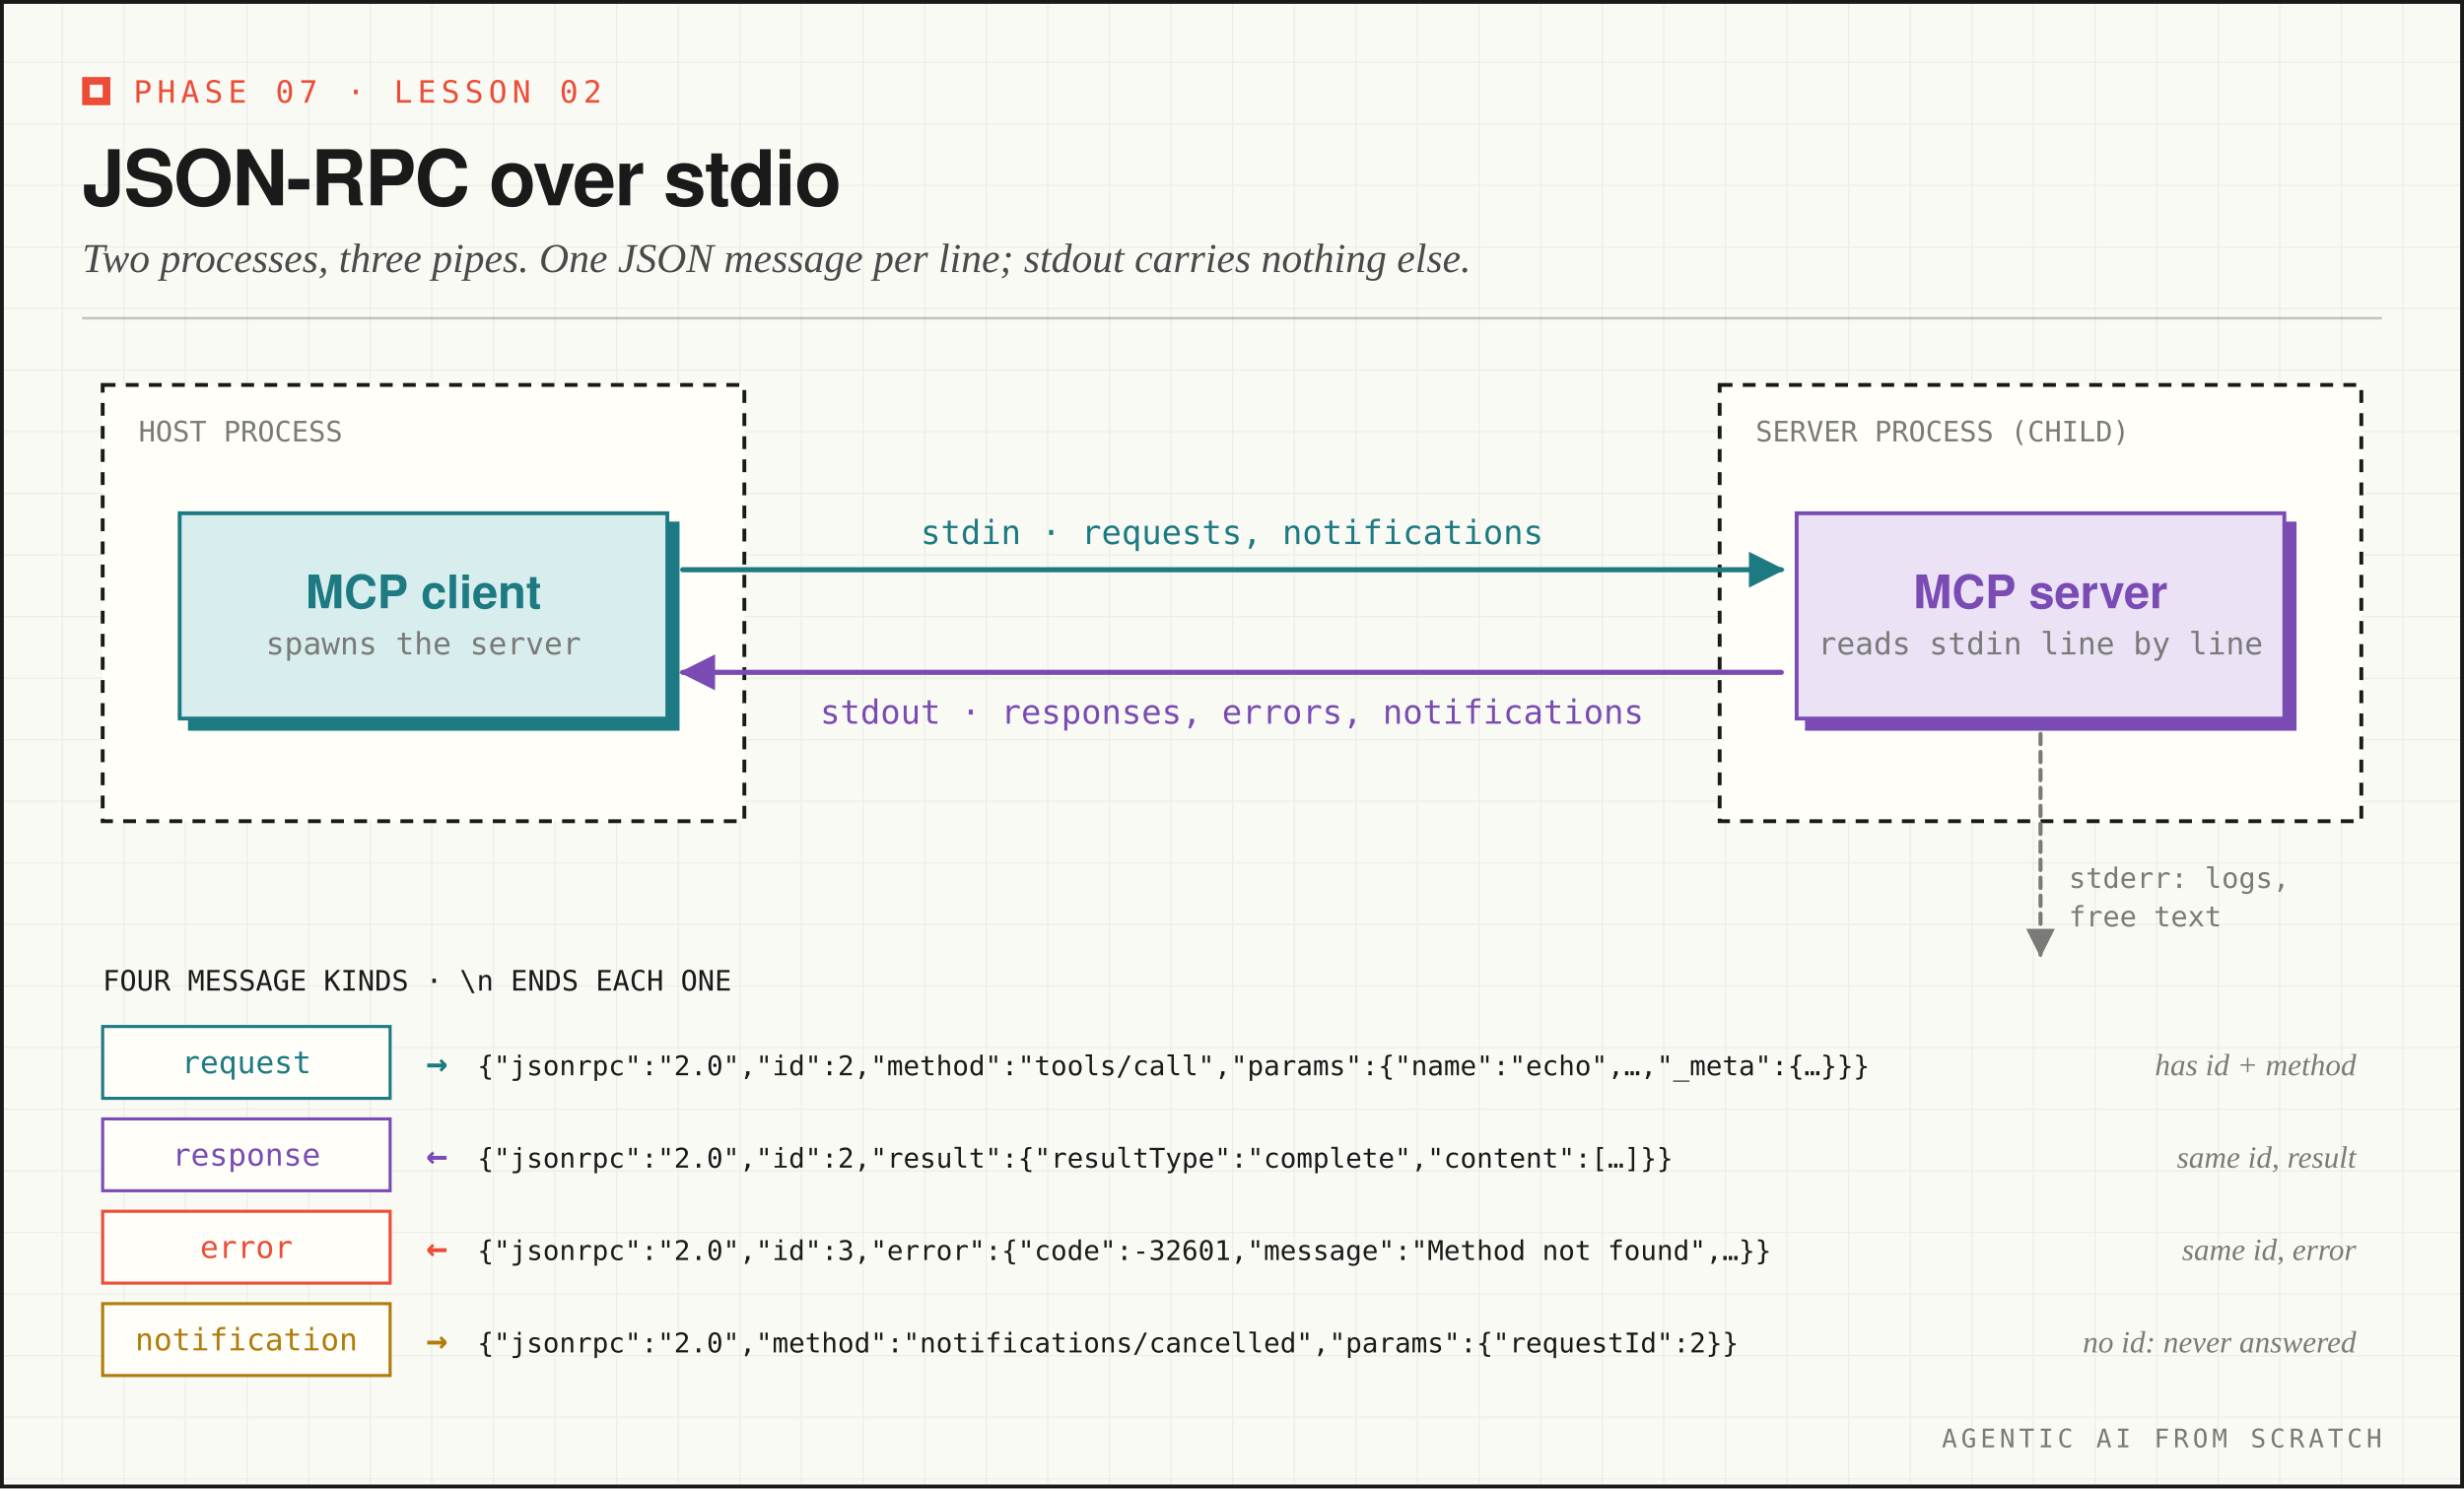
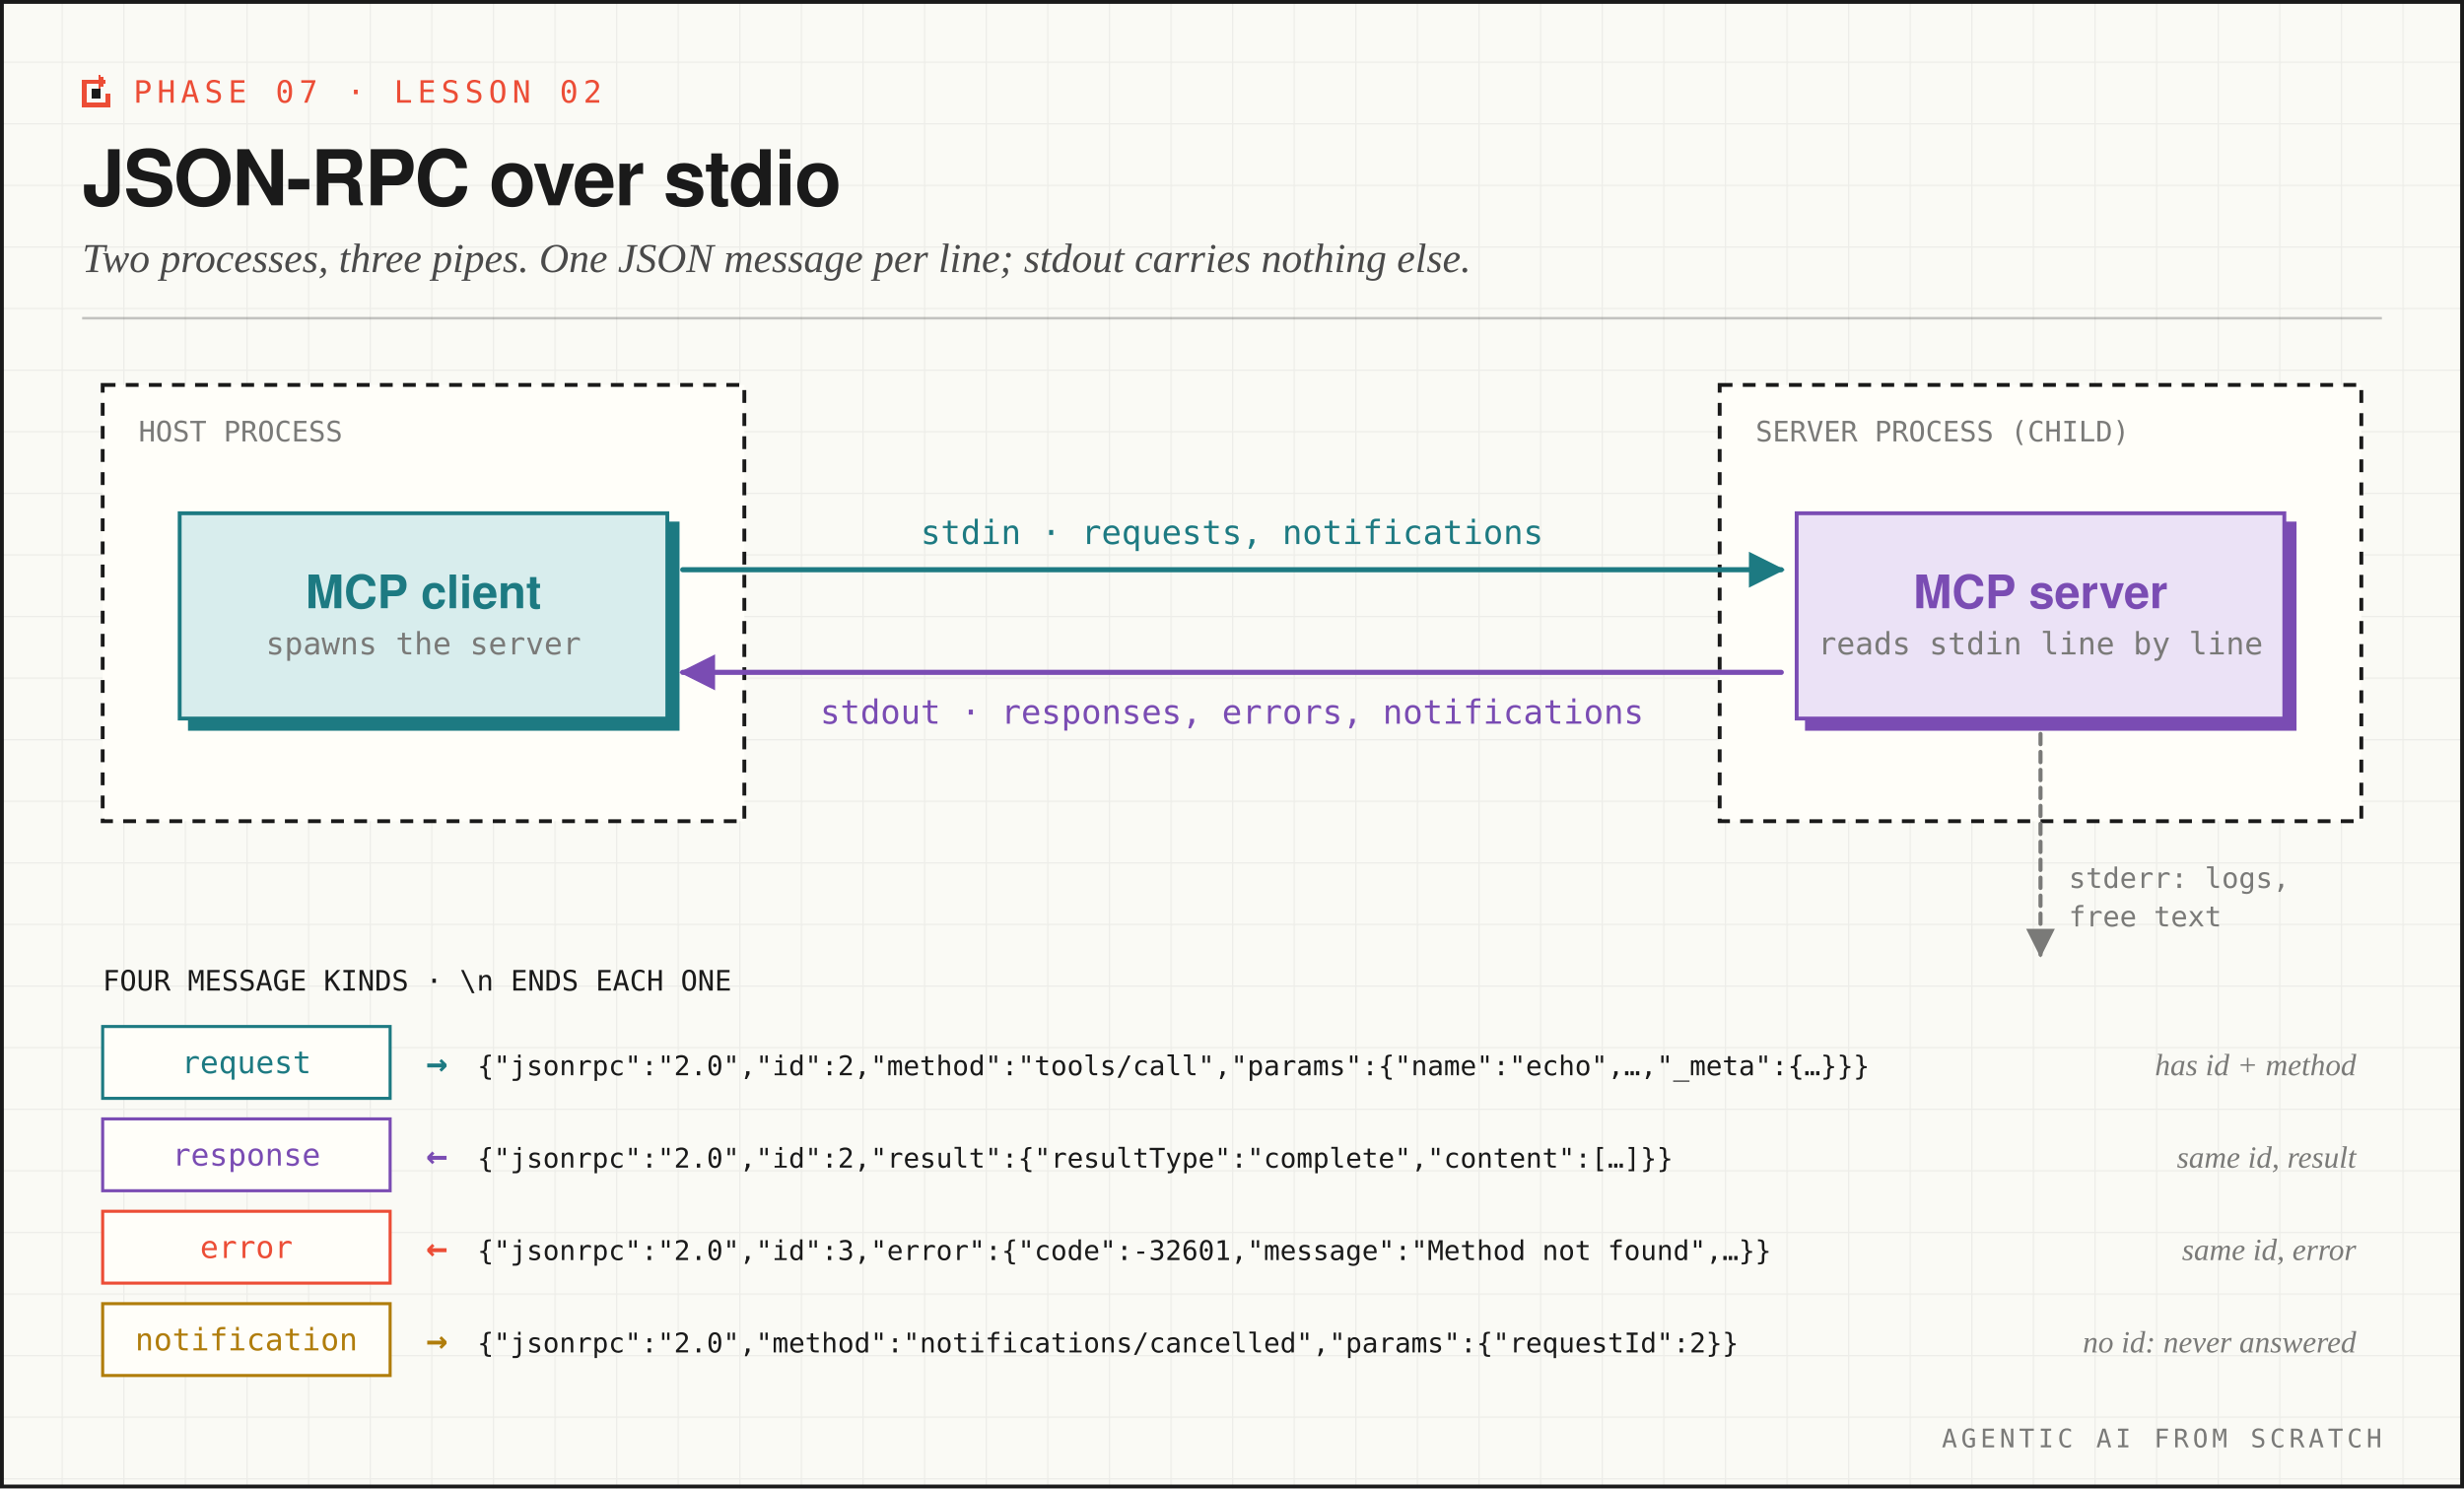
<svg xmlns="http://www.w3.org/2000/svg" width="960" height="580" viewBox="0 0 960 580" role="img" aria-label="JSON-RPC over stdio">
  <defs>
    <pattern id="grid" width="24" height="24" patternUnits="userSpaceOnUse">
      <path d="M24 0H0V24" fill="none" stroke="rgba(26,26,26,0.055)" stroke-width="1" />
    </pattern>
    <marker id="ar-ink" viewBox="0 0 10 10" refX="9" refY="5" markerWidth="7" markerHeight="7" orient="auto-start-reverse">
      <path d="M0 0L10 5L0 10z" fill="#1a1a1a" />
    </marker>
    <marker id="ar-ink-s" viewBox="0 0 10 10" refX="9" refY="5" markerWidth="7" markerHeight="7" orient="auto-start-reverse">
      <path d="M0 0L10 5L0 10z" fill="#1a1a1a" />
    </marker>
    <marker id="ar-red" viewBox="0 0 10 10" refX="9" refY="5" markerWidth="7" markerHeight="7" orient="auto-start-reverse">
      <path d="M0 0L10 5L0 10z" fill="#EC4D36" />
    </marker>
    <marker id="ar-red-s" viewBox="0 0 10 10" refX="9" refY="5" markerWidth="7" markerHeight="7" orient="auto-start-reverse">
      <path d="M0 0L10 5L0 10z" fill="#EC4D36" />
    </marker>
    <marker id="ar-teal" viewBox="0 0 10 10" refX="9" refY="5" markerWidth="7" markerHeight="7" orient="auto-start-reverse">
      <path d="M0 0L10 5L0 10z" fill="#1d7a82" />
    </marker>
    <marker id="ar-teal-s" viewBox="0 0 10 10" refX="9" refY="5" markerWidth="7" markerHeight="7" orient="auto-start-reverse">
      <path d="M0 0L10 5L0 10z" fill="#1d7a82" />
    </marker>
    <marker id="ar-amber" viewBox="0 0 10 10" refX="9" refY="5" markerWidth="7" markerHeight="7" orient="auto-start-reverse">
      <path d="M0 0L10 5L0 10z" fill="#b07d0c" />
    </marker>
    <marker id="ar-amber-s" viewBox="0 0 10 10" refX="9" refY="5" markerWidth="7" markerHeight="7" orient="auto-start-reverse">
      <path d="M0 0L10 5L0 10z" fill="#b07d0c" />
    </marker>
    <marker id="ar-violet" viewBox="0 0 10 10" refX="9" refY="5" markerWidth="7" markerHeight="7" orient="auto-start-reverse">
      <path d="M0 0L10 5L0 10z" fill="#7a4cb3" />
    </marker>
    <marker id="ar-violet-s" viewBox="0 0 10 10" refX="9" refY="5" markerWidth="7" markerHeight="7" orient="auto-start-reverse">
      <path d="M0 0L10 5L0 10z" fill="#7a4cb3" />
    </marker>
    <marker id="ar-mute" viewBox="0 0 10 10" refX="9" refY="5" markerWidth="7" markerHeight="7" orient="auto-start-reverse">
      <path d="M0 0L10 5L0 10z" fill="#7a7a78" />
    </marker>
    <marker id="ar-mute-s" viewBox="0 0 10 10" refX="9" refY="5" markerWidth="7" markerHeight="7" orient="auto-start-reverse">
      <path d="M0 0L10 5L0 10z" fill="#7a7a78" />
    </marker>
    <marker id="ar-green" viewBox="0 0 10 10" refX="9" refY="5" markerWidth="7" markerHeight="7" orient="auto-start-reverse">
      <path d="M0 0L10 5L0 10z" fill="#2f7d3a" />
    </marker>
    <marker id="ar-green-s" viewBox="0 0 10 10" refX="9" refY="5" markerWidth="7" markerHeight="7" orient="auto-start-reverse">
      <path d="M0 0L10 5L0 10z" fill="#2f7d3a" />
    </marker>
  </defs>
  <rect width="960" height="580" fill="#fafaf5" />
  <rect width="960" height="580" fill="url(#grid)" />
  <rect x="0.75" y="0.75" width="958.5" height="578.5" fill="none" stroke="#1a1a1a" stroke-width="1.5" />
-   <rect x="32" y="30" width="11" height="11" fill="#EC4D36" />
-   <rect x="35" y="33" width="5" height="5" fill="#fafaf5" />
+   <g transform="translate(30.1667 28.1667) scale(0.916667)" shape-rendering="crispEdges">
+     <path d="M2 3h7v2H4v8h8V9h2v6H2zM9 1h1v6H9zM10 2h1v4h-1zM11 3h1v2h-1z" fill="#EC4D36" />
+     <path d="M6 7h4v4H6z" fill="#1a1a1a" />
+   </g>
  <text x="52" y="40" font-family="'JetBrains Mono',ui-monospace,Menlo,Consolas,monospace" font-size="12" letter-spacing="2" fill="#EC4D36">PHASE 07 · LESSON 02</text>
  <text x="32" y="80" font-family="'Space Grotesk','Helvetica Neue',Helvetica,Arial,sans-serif" font-size="30" font-weight="700" letter-spacing="-0.5" fill="#1a1a1a">JSON-RPC over stdio</text>
  <text x="32" y="106" font-family="'Source Serif 4',Georgia,'Times New Roman',serif" font-size="16" font-style="italic" fill="#4a4a4a">Two processes, three pipes. One JSON message per line; stdout carries nothing else.</text>
  <line x1="32" y1="124" x2="928" y2="124" stroke="#1a1a1a" stroke-width="1" opacity="0.25" />
  <rect x="40" y="150" width="250" height="170" fill="#fffef9" stroke="#1a1a1a" stroke-width="1.5" stroke-dasharray="5 4" />
  <text x="54" y="172" font-family="'JetBrains Mono',ui-monospace,Menlo,Consolas,monospace" font-size="11" fill="#7a7a78">HOST PROCESS</text>
  <rect x="74" y="204" width="190" height="80" fill="#1d7a82" stroke="#1d7a82" stroke-width="1.5" />
  <rect x="70" y="200" width="190" height="80" fill="#d8eded" stroke="#1d7a82" stroke-width="1.5" />
  <text x="165.0" y="237.0" font-family="'Space Grotesk','Helvetica Neue',Helvetica,Arial,sans-serif" font-size="18" fill="#1d7a82" font-weight="600" text-anchor="middle">MCP client</text>
  <text x="165.0" y="255.0" font-family="'JetBrains Mono',ui-monospace,Menlo,Consolas,monospace" font-size="12" fill="#7a7a78" text-anchor="middle">spawns the server</text>
  <rect x="670" y="150" width="250" height="170" fill="#fffef9" stroke="#1a1a1a" stroke-width="1.5" stroke-dasharray="5 4" />
  <text x="684" y="172" font-family="'JetBrains Mono',ui-monospace,Menlo,Consolas,monospace" font-size="11" fill="#7a7a78">SERVER PROCESS (CHILD)</text>
  <rect x="704" y="204" width="190" height="80" fill="#7a4cb3" stroke="#7a4cb3" stroke-width="1.5" />
  <rect x="700" y="200" width="190" height="80" fill="#ebe2f6" stroke="#7a4cb3" stroke-width="1.5" />
  <text x="795.0" y="237.0" font-family="'Space Grotesk','Helvetica Neue',Helvetica,Arial,sans-serif" font-size="18" fill="#7a4cb3" font-weight="600" text-anchor="middle">MCP server</text>
  <text x="795.0" y="255.0" font-family="'JetBrains Mono',ui-monospace,Menlo,Consolas,monospace" font-size="12" fill="#7a7a78" text-anchor="middle">reads stdin line by line</text>
  <path d="M266 222 L694 222" fill="none" stroke="#1d7a82" stroke-width="2" stroke-linejoin="round" stroke-linecap="round" marker-end="url(#ar-teal)" />
  <text x="480" y="212" font-family="'JetBrains Mono',ui-monospace,Menlo,Consolas,monospace" font-size="13" fill="#1d7a82" text-anchor="middle">stdin  · requests, notifications</text>
  <path d="M694 262 L266 262" fill="none" stroke="#7a4cb3" stroke-width="2" stroke-linejoin="round" stroke-linecap="round" marker-end="url(#ar-violet)" />
  <text x="480" y="282" font-family="'JetBrains Mono',ui-monospace,Menlo,Consolas,monospace" font-size="13" fill="#7a4cb3" text-anchor="middle">stdout · responses, errors, notifications</text>
  <path d="M795 286 L795 372" fill="none" stroke="#7a7a78" stroke-width="1.6" stroke-linejoin="round" stroke-linecap="round" stroke-dasharray="4 3" marker-end="url(#ar-mute)" />
  <text x="806" y="346" font-family="'JetBrains Mono',ui-monospace,Menlo,Consolas,monospace" font-size="11" fill="#7a7a78">stderr: logs,</text>
  <text x="806" y="361" font-family="'JetBrains Mono',ui-monospace,Menlo,Consolas,monospace" font-size="11" fill="#7a7a78">free text</text>
  <text x="40" y="386" font-family="'JetBrains Mono',ui-monospace,Menlo,Consolas,monospace" font-size="11" fill="#1a1a1a">FOUR MESSAGE KINDS · \n ENDS EACH ONE</text>
  <rect x="40" y="400" width="112" height="28" fill="#fffef9" stroke="#1d7a82" stroke-width="1.2" />
  <text x="96.0" y="418.2" font-family="'JetBrains Mono',ui-monospace,Menlo,Consolas,monospace" font-size="12" fill="#1d7a82" text-anchor="middle">request</text>
  <text x="166" y="419" font-family="'JetBrains Mono',ui-monospace,Menlo,Consolas,monospace" font-size="14" fill="#1d7a82" font-weight="700">→</text>
  <text x="186" y="419" font-family="'JetBrains Mono',ui-monospace,Menlo,Consolas,monospace" font-size="10.6" fill="#1a1a1a">{"jsonrpc":"2.0","id":2,"method":"tools/call","params":{"name":"echo",…,"_meta":{…}}}</text>
  <text x="918" y="419" font-family="'Source Serif 4',Georgia,'Times New Roman',serif" font-size="12" fill="#7a7a78" text-anchor="end" font-style="italic">has id + method</text>
  <rect x="40" y="436" width="112" height="28" fill="#fffef9" stroke="#7a4cb3" stroke-width="1.2" />
  <text x="96.0" y="454.2" font-family="'JetBrains Mono',ui-monospace,Menlo,Consolas,monospace" font-size="12" fill="#7a4cb3" text-anchor="middle">response</text>
  <text x="166" y="455" font-family="'JetBrains Mono',ui-monospace,Menlo,Consolas,monospace" font-size="14" fill="#7a4cb3" font-weight="700">←</text>
  <text x="186" y="455" font-family="'JetBrains Mono',ui-monospace,Menlo,Consolas,monospace" font-size="10.6" fill="#1a1a1a">{"jsonrpc":"2.0","id":2,"result":{"resultType":"complete","content":[…]}}</text>
  <text x="918" y="455" font-family="'Source Serif 4',Georgia,'Times New Roman',serif" font-size="12" fill="#7a7a78" text-anchor="end" font-style="italic">same id, result</text>
  <rect x="40" y="472" width="112" height="28" fill="#fffef9" stroke="#EC4D36" stroke-width="1.2" />
  <text x="96.0" y="490.2" font-family="'JetBrains Mono',ui-monospace,Menlo,Consolas,monospace" font-size="12" fill="#EC4D36" text-anchor="middle">error</text>
  <text x="166" y="491" font-family="'JetBrains Mono',ui-monospace,Menlo,Consolas,monospace" font-size="14" fill="#EC4D36" font-weight="700">←</text>
  <text x="186" y="491" font-family="'JetBrains Mono',ui-monospace,Menlo,Consolas,monospace" font-size="10.6" fill="#1a1a1a">{"jsonrpc":"2.0","id":3,"error":{"code":-32601,"message":"Method not found",…}}</text>
  <text x="918" y="491" font-family="'Source Serif 4',Georgia,'Times New Roman',serif" font-size="12" fill="#7a7a78" text-anchor="end" font-style="italic">same id, error</text>
  <rect x="40" y="508" width="112" height="28" fill="#fffef9" stroke="#b07d0c" stroke-width="1.2" />
  <text x="96.0" y="526.2" font-family="'JetBrains Mono',ui-monospace,Menlo,Consolas,monospace" font-size="12" fill="#b07d0c" text-anchor="middle">notification</text>
  <text x="166" y="527" font-family="'JetBrains Mono',ui-monospace,Menlo,Consolas,monospace" font-size="14" fill="#b07d0c" font-weight="700">→</text>
  <text x="186" y="527" font-family="'JetBrains Mono',ui-monospace,Menlo,Consolas,monospace" font-size="10.6" fill="#1a1a1a">{"jsonrpc":"2.0","method":"notifications/cancelled","params":{"requestId":2}}</text>
  <text x="918" y="527" font-family="'Source Serif 4',Georgia,'Times New Roman',serif" font-size="12" fill="#7a7a78" text-anchor="end" font-style="italic">no id: never answered</text>
  <text x="928" y="564" font-family="'JetBrains Mono',ui-monospace,Menlo,Consolas,monospace" font-size="10" letter-spacing="1.5" fill="#7a7a78" text-anchor="end">AGENTIC AI FROM SCRATCH</text>
</svg>
